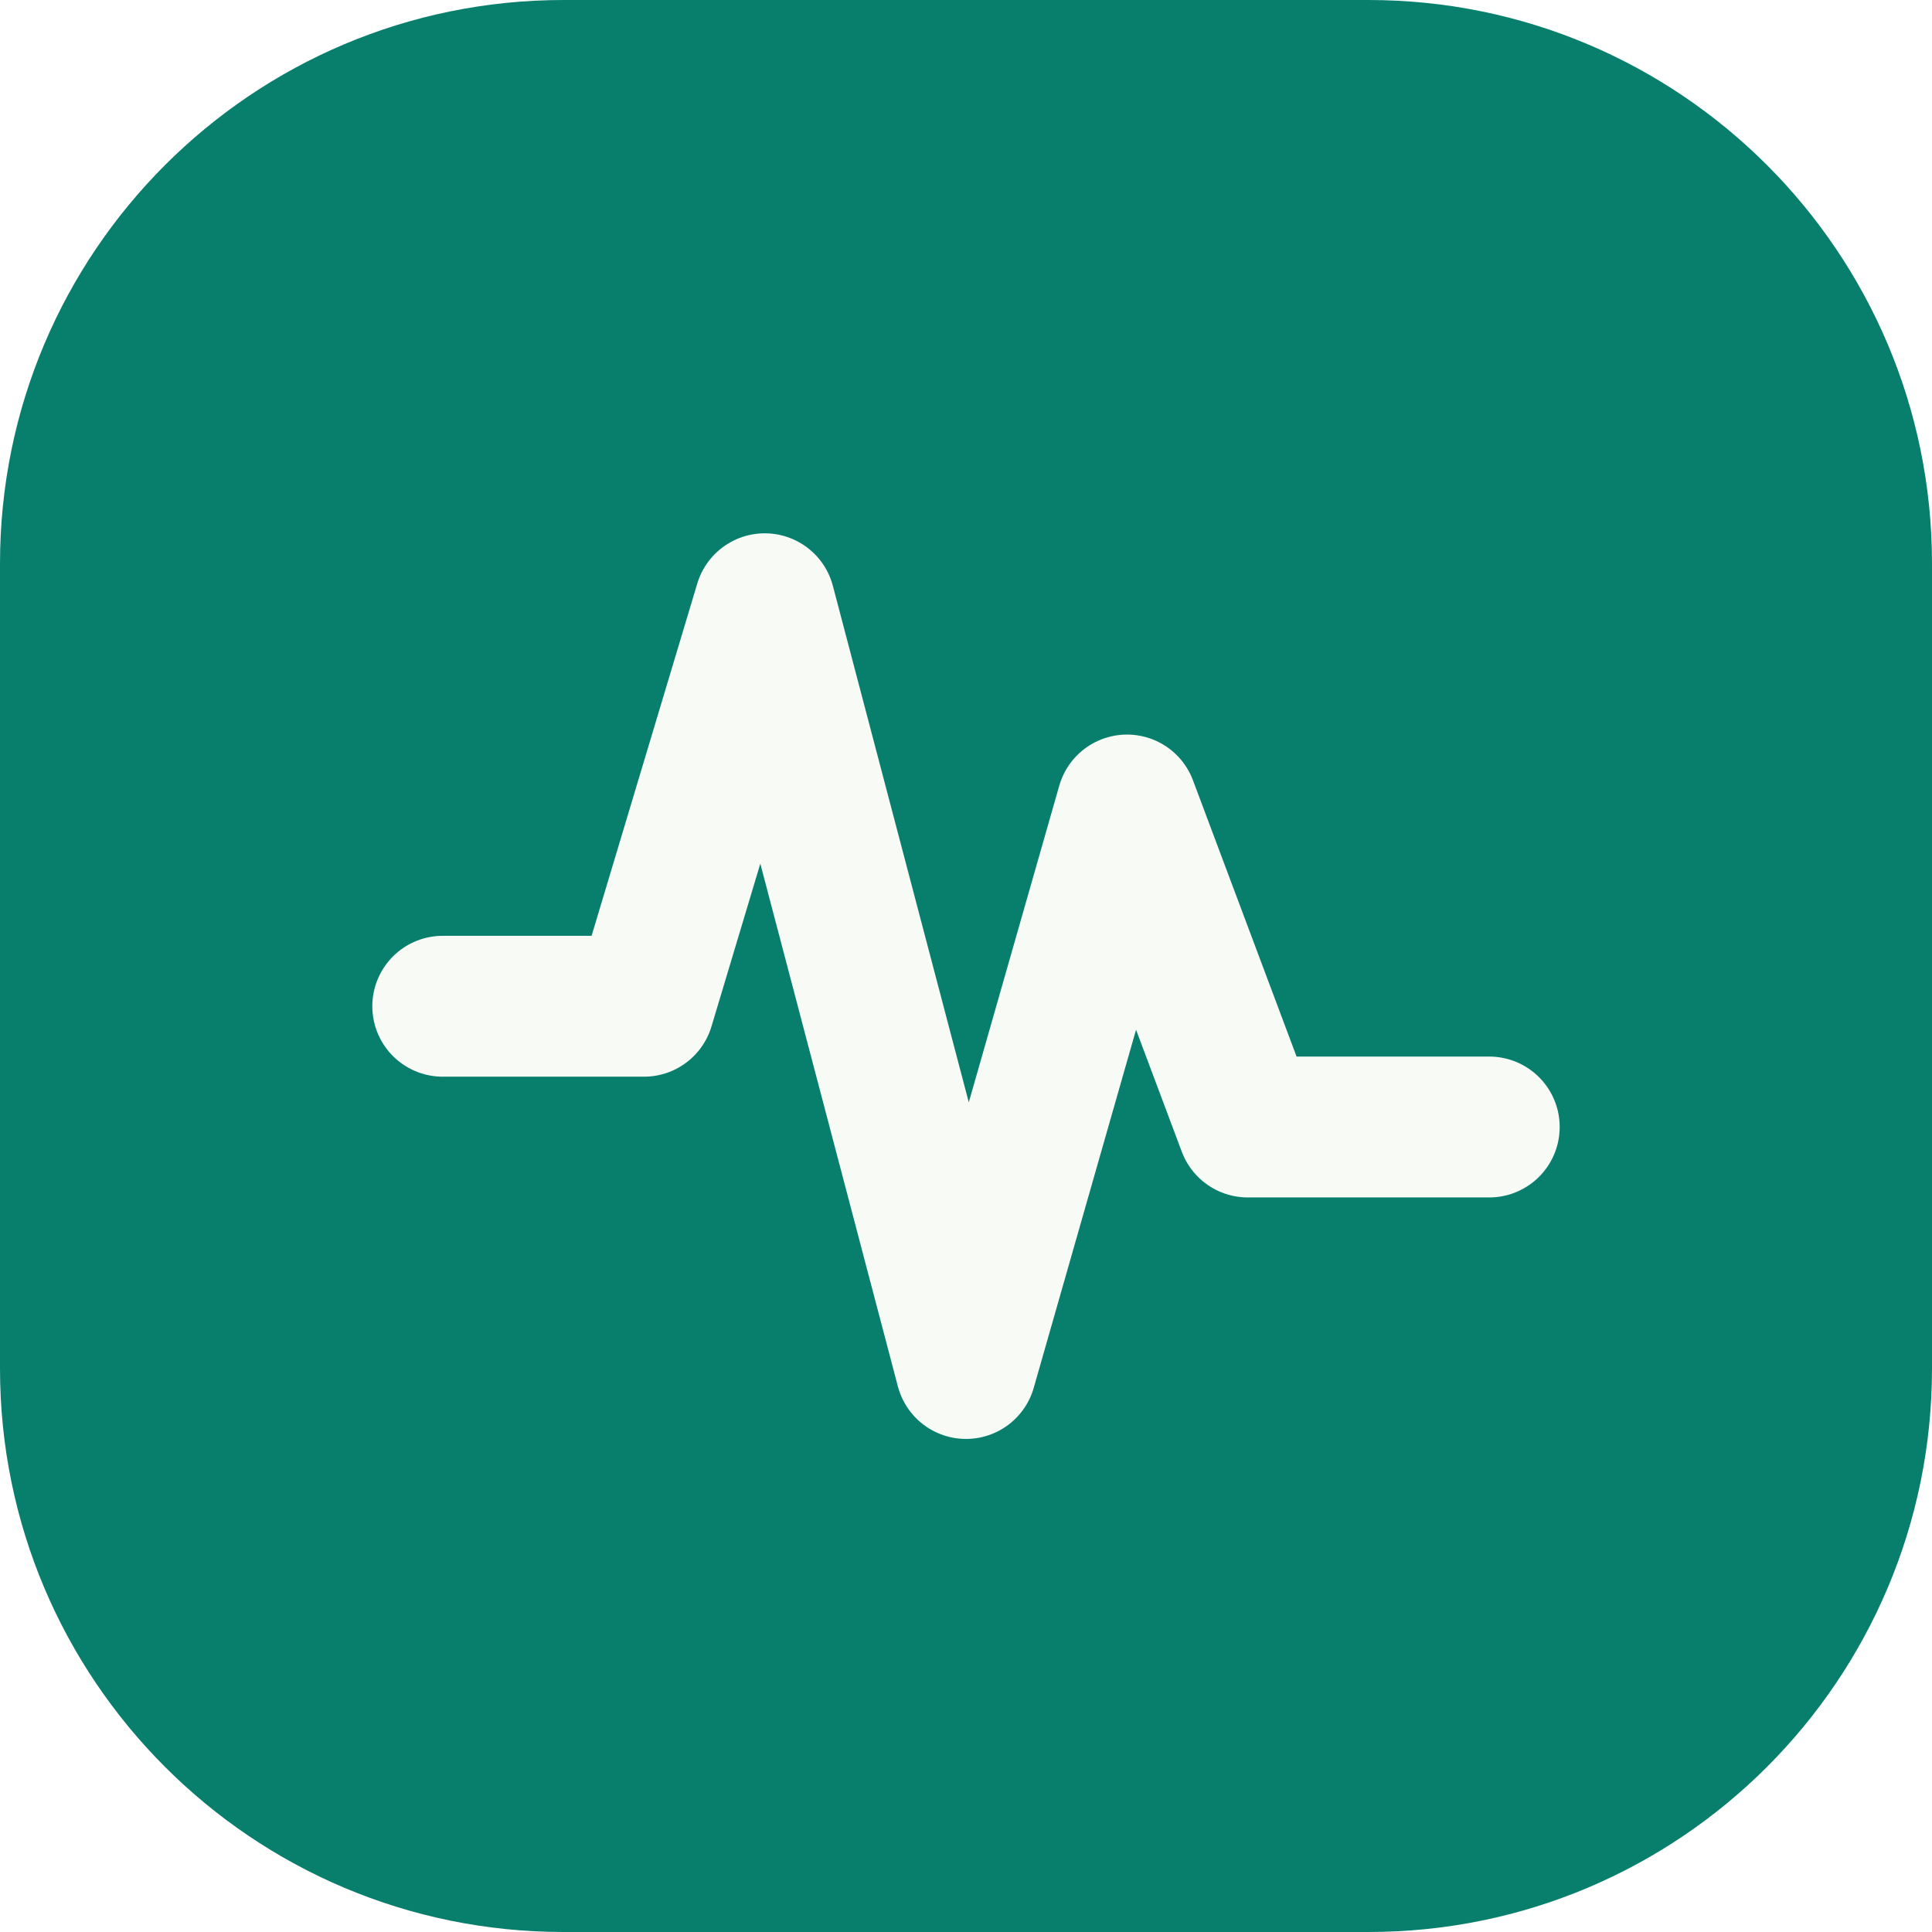
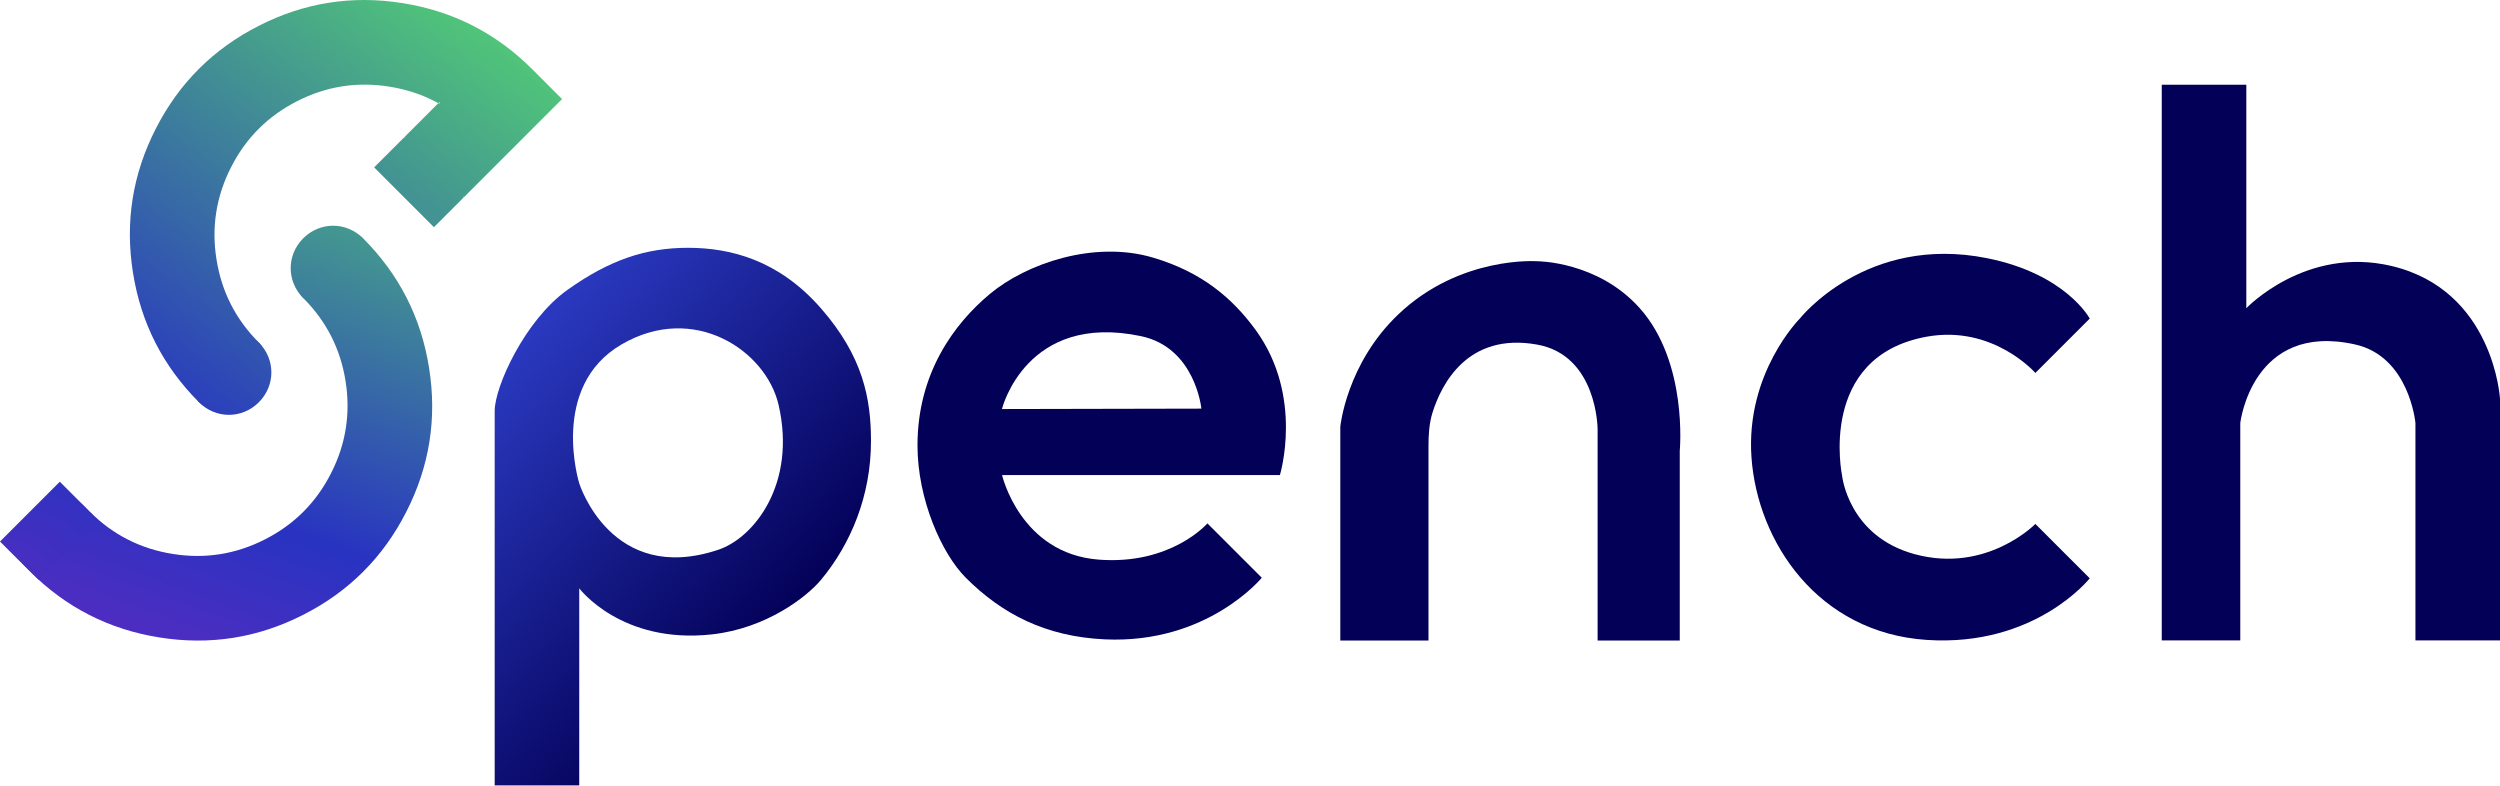
- <svg xmlns="http://www.w3.org/2000/svg" viewBox="0 0 48 48">
-   <rect width="48" height="48" rx="14" fill="#087f6d" />
-   <path d="M11 25h5l3-10 5 19 4-14 3 8h6" fill="none" stroke="#f7faf5" stroke-width="3.5" stroke-linecap="round" stroke-linejoin="round" />
+ <svg xmlns="http://www.w3.org/2000/svg" width="206.95" height="65.013" viewBox="0 0 206.95 65.013" fill="none">
+   <defs>
+     <linearGradient id="paint_linear_152_1_0" x1="40.95" y1="20.513" x2="72.1" y2="49.513" gradientUnits="userSpaceOnUse">
+       <stop offset="0.171" stop-color="#2938BE" />
+       <stop offset="0.909" stop-color="#030057" />
+     </linearGradient>
+     <linearGradient id="paint_linear_152_7_0" x1="44.95" y1="-3.487" x2="0.607" y2="58.142" gradientUnits="userSpaceOnUse">
+       <stop stop-color="#58E06C" />
+       <stop offset="0.658" stop-color="#2833C1" />
+       <stop offset="1" stop-color="#6D28C1" />
+     </linearGradient>
+     <linearGradient id="paint_linear_152_9_0" x1="32.264" y1="1.013" x2="9.45" y2="62.513" gradientUnits="userSpaceOnUse">
+       <stop stop-color="#58E06C" />
+       <stop offset="0.658" stop-color="#2833C1" />
+       <stop offset="1" stop-color="#6D28C1" />
+       <stop offset="1" stop-color="#6D28C1" />
+     </linearGradient>
+     <linearGradient id="paint_linear_155_1_0" x1="40.655" y1="2.848" x2="32.055" y2="14.709" gradientUnits="userSpaceOnUse">
+       <stop stop-color="#50C37A" />
+       <stop offset="0.169" stop-color="#4EBD7D" />
+       <stop offset="0.388" stop-color="#4BB283" />
+       <stop offset="1" stop-color="#429392" />
+     </linearGradient>
+     <linearGradient id="paint_linear_156_2_0" x1="31.42" y1="24.054" x2="24.313" y2="25.363" gradientUnits="userSpaceOnUse">
+       <stop stop-color="#449790" />
+       <stop offset="1" stop-color="#3C7D9D" />
+     </linearGradient>
+     <linearGradient id="paint_linear_156_3_0" x1="23.048" y1="33.358" x2="15.624" y2="33.711" gradientUnits="userSpaceOnUse">
+       <stop stop-color="#3257AF" />
+       <stop offset="1" stop-color="#2B3FBB" />
+     </linearGradient>
+     <linearGradient id="paint_linear_156_4_0" x1="7.731" y1="41.681" x2="7.731" y2="48.635" gradientUnits="userSpaceOnUse">
+       <stop stop-color="#3431C1" />
+       <stop offset="1" stop-color="#472EC1" />
+     </linearGradient>
+   </defs>
+   <path id="Rectangle 51" d="M40.95 34.013C40.95 32.013 43.45 26.513 46.95 24.013C50.45 21.513 53.45 20.513 56.95 20.513C60.45 20.513 64.45 21.513 67.95 25.513C71.45 29.513 72.1 33.01 72.1 36.513C72.1 41.013 70.45 45.013 67.95 48.013C66.795 49.398 63.45 52.013 58.95 52.513C51.43 53.348 47.95 48.701 47.95 48.701L47.95 40.013C47.95 40.013 50.588 48.467 59.45 45.513C62.45 44.513 65.95 40.013 64.45 33.513C63.413 29.021 57.45 25.013 51.45 28.513C45.45 32.013 47.95 40.013 47.95 40.013L47.95 48.605L47.95 65.013L40.95 65.013L40.95 34.013Z" fill="url(#paint_linear_152_1_0)" fill-opacity="1" fill-rule="evenodd" />
+   <path id="Rectangle 52" d="M81.95 24.326C84.95 21.826 90.561 19.876 95.45 21.326C99.45 22.513 101.997 24.641 103.95 27.326C107.95 32.826 105.95 39.326 105.95 39.326L82.95 39.326L82.95 33.861L99.45 33.826C99.45 33.826 98.96 28.776 94.45 27.826C84.95 25.826 82.95 33.826 82.95 33.826L82.95 39.326C82.95 39.326 84.45 45.826 90.95 46.326C96.953 46.788 99.95 43.326 99.95 43.326L104.45 47.826C104.45 47.826 99.95 53.326 91.45 52.926C86.549 52.696 82.95 50.826 79.95 47.826C77.95 45.826 75.95 41.326 75.95 36.876C75.95 30.928 78.95 26.826 81.95 24.326Z" fill="#030057" fill-opacity="1" fill-rule="evenodd" />
+   <path id="Rectangle 54" d="M148.988 26.372C148.988 26.372 154.488 19.372 164.488 21.372C171.029 22.68 172.988 26.372 172.988 26.372L168.488 30.872C168.488 30.872 164.988 26.872 159.488 27.872C150.417 29.521 152.488 39.372 152.488 39.372C152.488 39.372 152.988 44.372 158.488 45.872C164.455 47.499 168.488 43.372 168.488 43.372L172.988 47.872C172.988 47.872 168.488 53.572 159.488 52.972C150.488 52.372 145.488 44.872 144.988 37.872C144.489 30.872 148.988 26.372 148.988 26.372Z" fill="#030057" fill-opacity="1" fill-rule="evenodd" />
+   <path id="Rectangle 55" d="M178.95 7.013L185.95 7.013L185.95 25.513C185.95 25.513 190.863 20.345 197.95 22.013C206.45 24.013 206.95 33.013 206.95 33.013L206.95 53.013L199.95 53.013L199.95 35.013C199.95 35.013 199.45 29.513 194.95 28.513C186.425 26.619 185.45 35.013 185.45 35.013L185.45 53.013L178.95 53.013L178.95 7.013Z" fill="#030057" fill-opacity="1" fill-rule="evenodd" />
+   <path id="Rectangle 53" d="M115.75 26.026C120.869 21.148 127.25 21.626 127.25 21.626C127.25 21.626 132.268 21.609 135.75 25.526C139.75 30.026 139.05 37.326 139.05 37.326L139.05 53.026L132.25 53.026L132.25 35.526C132.25 35.526 132.239 29.424 127.25 28.526C121.474 27.486 119.317 31.825 118.586 34.146C118.302 35.049 118.25 36.001 118.25 36.947L118.25 53.026L110.95 53.026L110.95 35.326C110.95 35.326 111.45 30.122 115.75 26.026Z" fill="#030057" fill-opacity="1" fill-rule="evenodd" />
+   <path id="Oval 398" d="M33.446 11.382L39.103 5.725L41.578 8.2L39.103 10.675C37.187 8.759 34.894 7.591 32.223 7.171C29.545 6.744 27.002 7.146 24.594 8.376C22.177 9.606 20.356 11.425 19.131 13.836C17.898 16.251 17.494 18.794 17.92 21.464C18.342 24.142 19.51 26.438 21.425 28.352L16.476 33.303C13.487 30.315 11.665 26.736 11.007 22.567C10.342 18.394 10.97 14.427 12.891 10.665C14.805 6.898 17.645 4.058 21.41 2.143C25.172 0.221 29.139 -0.408 33.311 0.256C37.482 0.912 41.062 2.735 44.053 5.725L46.527 8.2L38.395 16.332L33.446 11.382ZM21.396 28.352L21.425 28.352C22.811 29.737 22.811 31.915 21.426 33.301C20.04 34.688 17.862 34.688 16.476 33.303L16.476 33.274L21.396 28.352ZM38.41 16.317L35.921 18.806L30.971 13.857L33.46 11.368L38.41 16.317Z" fill="url(#paint_linear_152_7_0)" fill-opacity="1" fill-rule="evenodd" />
+   <path id="Oval 399" d="M30.052 19.725C33.042 22.715 34.865 26.295 35.521 30.466C36.185 34.638 35.556 38.605 33.634 42.368C31.719 46.133 28.879 48.973 25.112 50.887C21.35 52.808 17.382 53.435 13.21 52.77C9.041 52.113 5.462 50.29 2.474 47.301L7.425 42.353C9.339 44.267 11.635 45.435 14.312 45.858C16.983 46.283 19.525 45.88 21.941 44.647C24.352 43.422 26.171 41.6 27.4 39.183C28.63 36.775 29.032 34.232 28.606 31.554C28.186 28.884 27.018 26.59 25.102 24.675L30.052 19.725ZM25.13 24.675L25.102 24.675C23.716 23.289 23.716 21.111 25.102 19.725C26.488 18.339 28.666 18.339 30.052 19.725L30.052 19.753L25.13 24.675ZM2.488 47.316L0 44.826L4.951 39.877L7.439 42.367L2.488 47.316Z" fill="url(#paint_linear_152_9_0)" fill-opacity="1" fill-rule="evenodd" />
+   <path id="Rectangle 56" d="M31.155 13.851L36.413 8.513L35.949 8.013L40.363 3.013L46.162 8.451L35.959 18.655L31.155 13.851Z" fill="url(#paint_linear_155_1_0)" fill-opacity="1" fill-rule="evenodd" />
+   <rect id="Rectangle 57" x="24.349" y="23.913" rx="1" width="6.986" height="2" transform="rotate(-45 24.34863 23.91277)" fill="url(#paint_linear_156_2_0)" fill-opacity="1" />
+   <rect id="Rectangle 58" x="15.797" y="32.615" rx="1" width="6.994" height="2" transform="rotate(-45 15.79688 32.61479)" fill="url(#paint_linear_156_3_0)" fill-opacity="1" />
+   <rect id="Rectangle 59" x="6.731" y="41.681" width="2" height="6.954" transform="rotate(45 6.730957 41.68089)" fill="url(#paint_linear_156_4_0)" fill-opacity="1" />
</svg>
